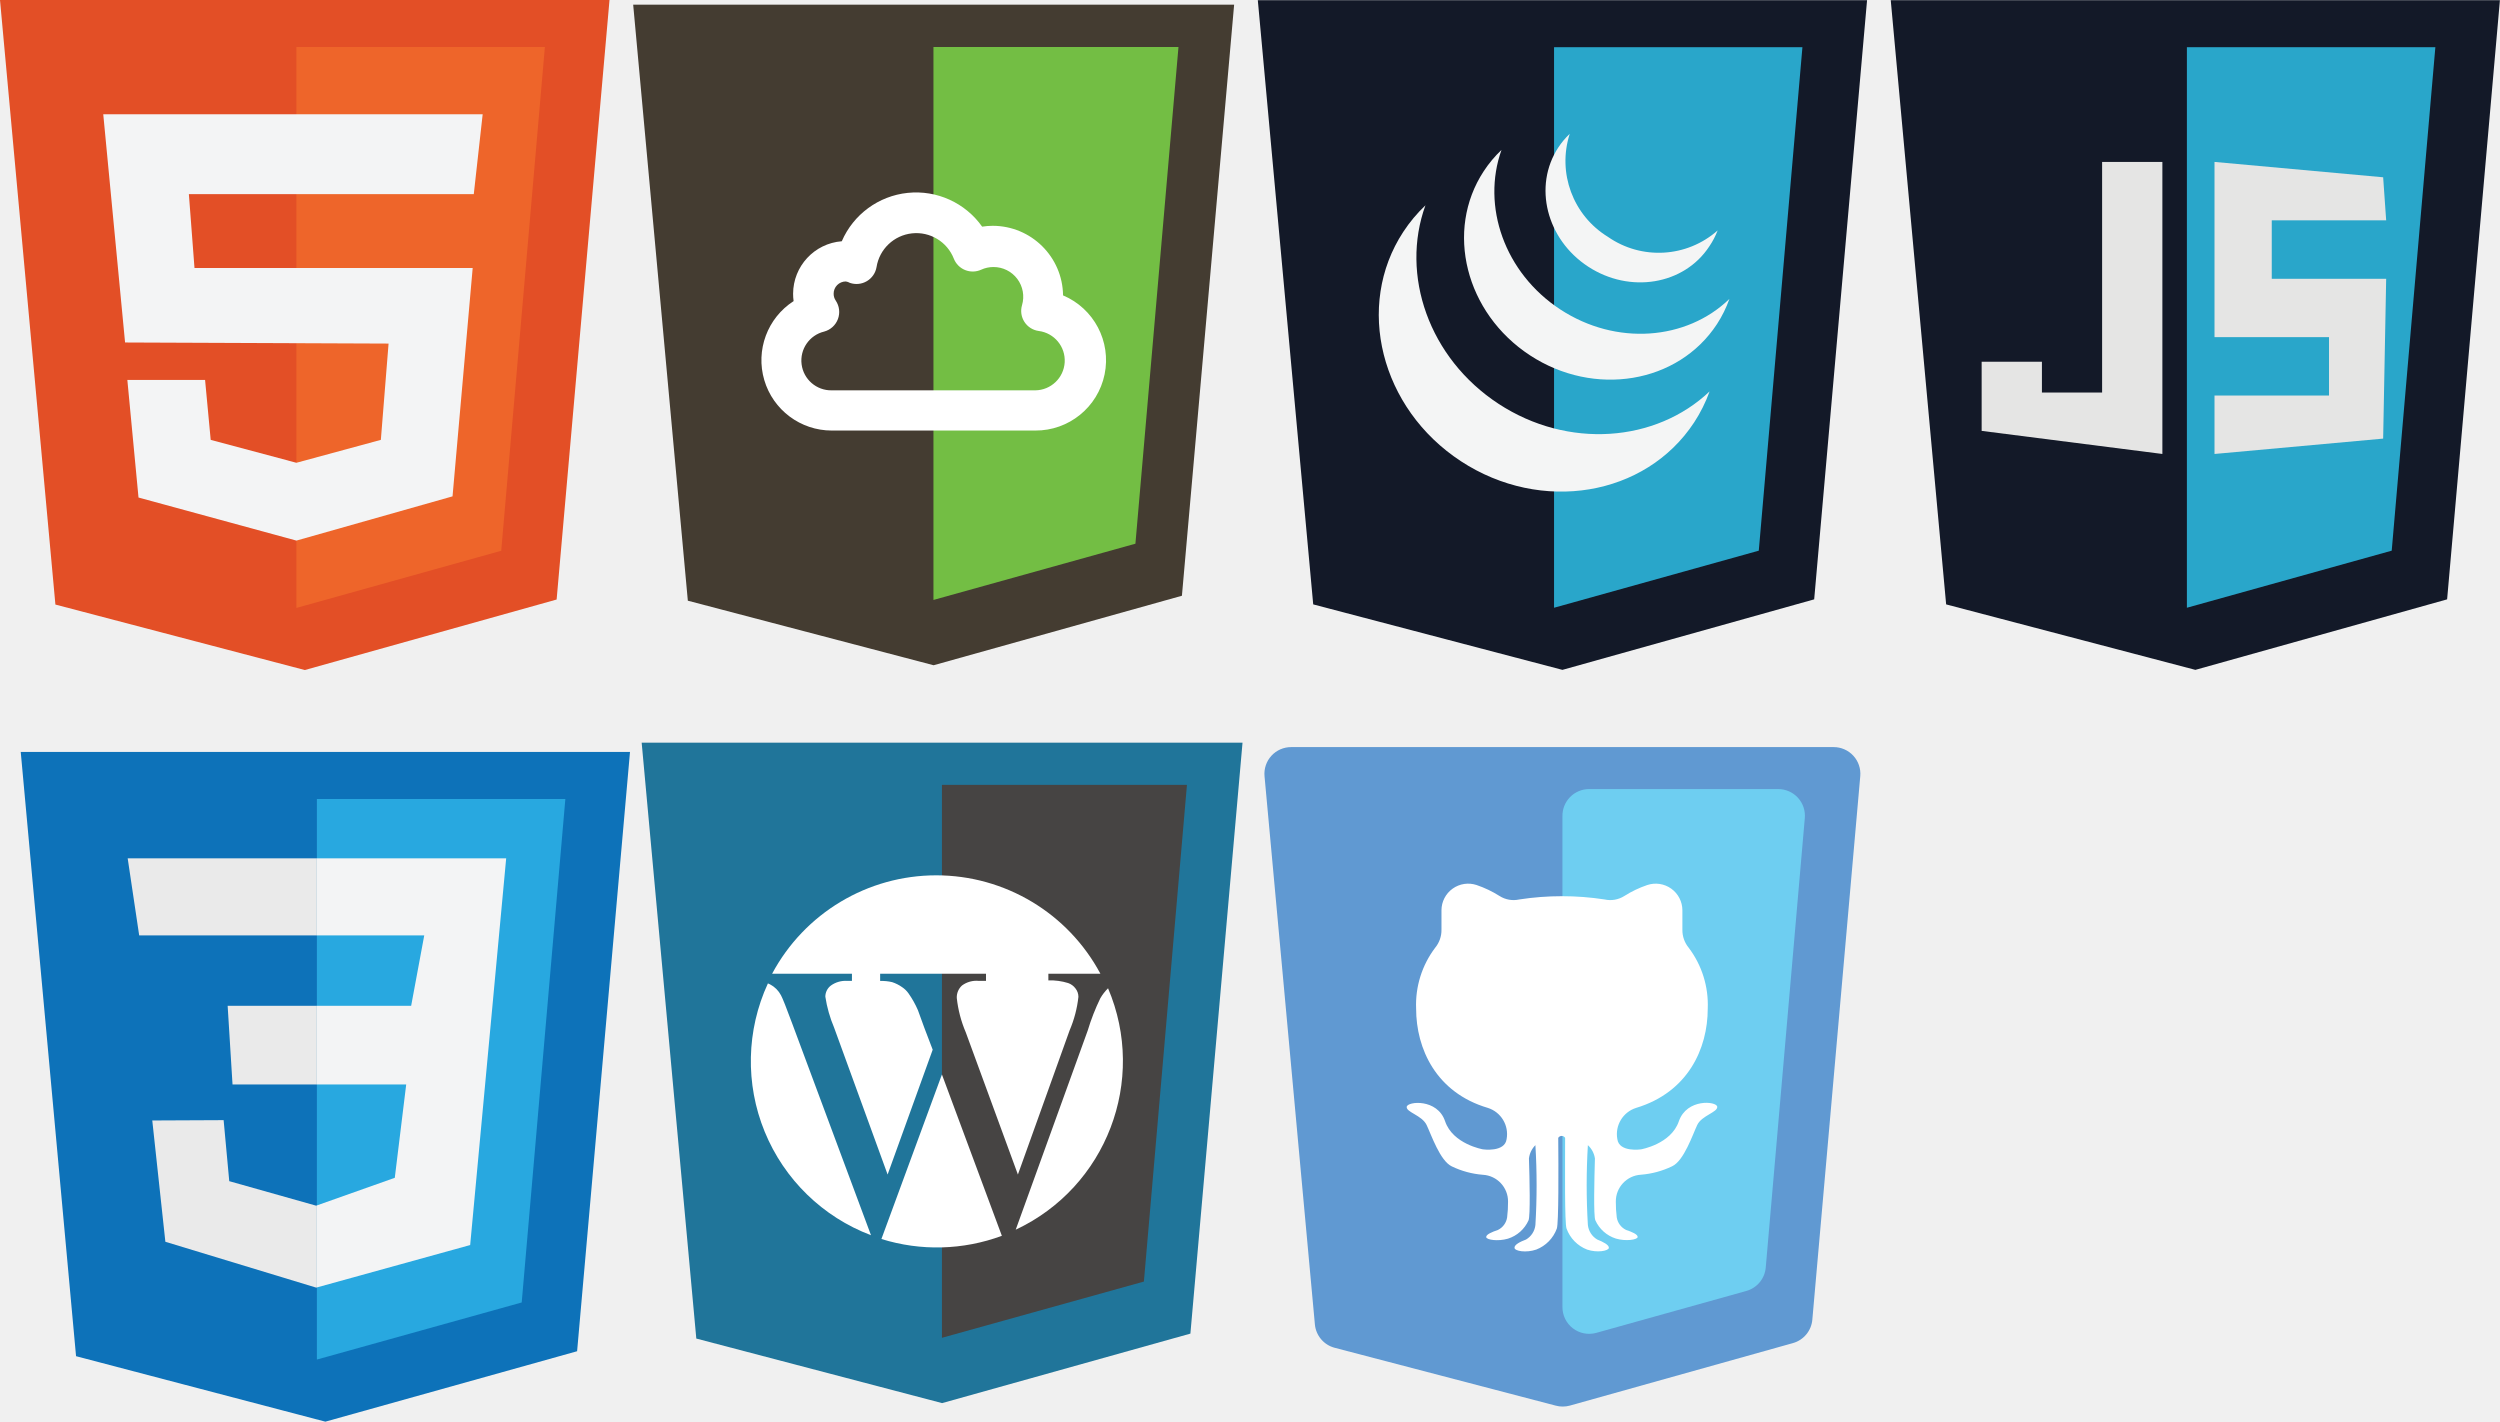
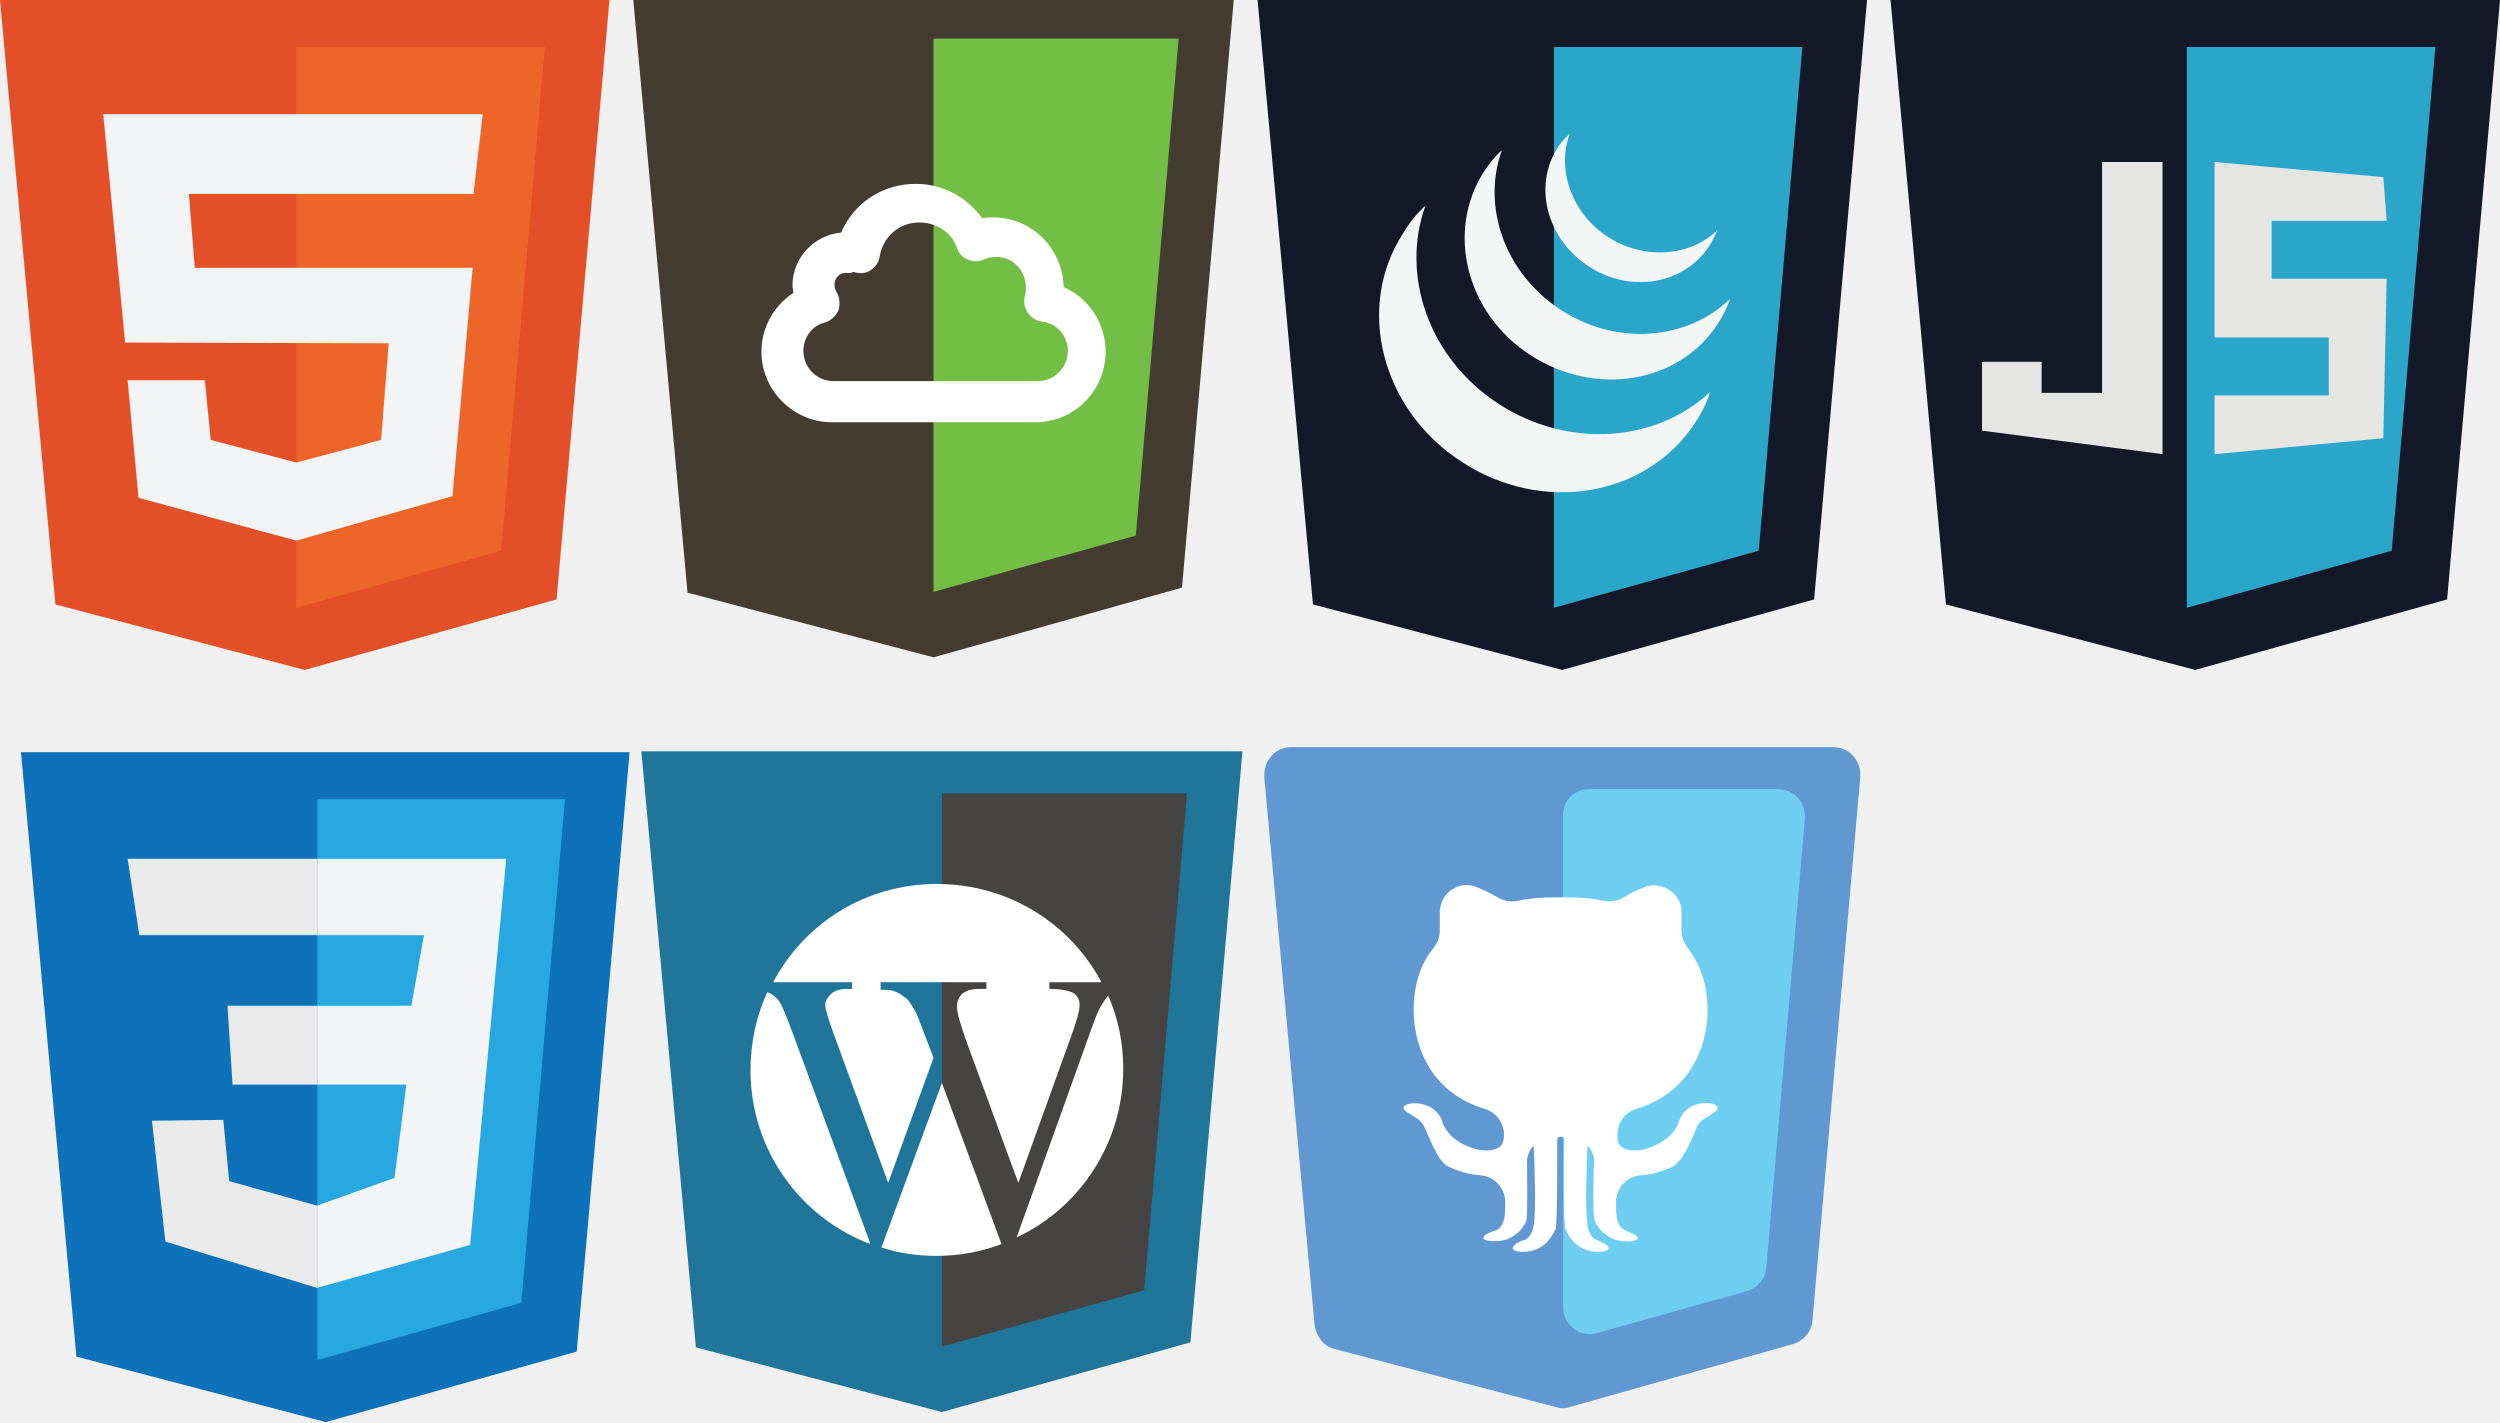
- <svg xmlns="http://www.w3.org/2000/svg" viewBox="0 0 297.82 169.36">
-   <path d="M153.82,89h64.62a3.18,3.18,0,0,1,3.17,3.46l-5.71,64.75a3.18,3.18,0,0,1-2.31,2.79L187,167.45a3.18,3.18,0,0,1-1.67,0L159,160.56a3.18,3.18,0,0,1-2.36-2.79l-6-65.3A3.18,3.18,0,0,1,153.82,89Z" style="fill:#6099d2" />
-   <path d="M189.28,94h22.53A3.18,3.18,0,0,1,215,97.5L210.35,151a3.18,3.18,0,0,1-2.32,2.79l-17.9,5a3.18,3.18,0,0,1-4-3.07V97.22A3.18,3.18,0,0,1,189.28,94Z" style="fill:#6ecef1" />
-   <path d="M200,133.57c-0.92,2.73-4.51,3.35-4.51,3.35s-2.61.39-2.82-1.22v0a3.28,3.28,0,0,1,2.24-3.72c6.17-1.86,8.53-7.05,8.53-11.82a11.26,11.26,0,0,0-2.27-7.26,3.29,3.29,0,0,1-.75-2.13c0-.91,0-1.69,0-2.34a3.18,3.18,0,0,0-4.18-3,12.77,12.77,0,0,0-2.74,1.31,3.11,3.11,0,0,1-2.35.41,33.42,33.42,0,0,0-10.16,0,3.11,3.11,0,0,1-2.35-.41,12.77,12.77,0,0,0-2.74-1.31,3.18,3.18,0,0,0-4.18,3c0,0.65,0,1.42,0,2.34a3.29,3.29,0,0,1-.75,2.13,11.26,11.26,0,0,0-2.27,7.26c0,4.76,2.37,10,8.54,11.82a3.28,3.28,0,0,1,2.24,3.72v0c-0.21,1.6-2.82,1.22-2.82,1.22s-3.59-.62-4.51-3.35-4.48-2.37-4.57-1.72,1.81,1,2.37,2.17,1.6,4.27,3,4.93a10.4,10.4,0,0,0,3.7,1,3.18,3.18,0,0,1,3,3.21,14.07,14.07,0,0,1-.11,1.87,2,2,0,0,1-1.11,1.5c-0.67.22-1.42,0.53-1.38,0.85s1.4,0.53,2.59.18a4,4,0,0,0,2.45-2.18c0.23-.51.13-5,0.05-7.37h0a2.68,2.68,0,0,1,.77-1.59,79.43,79.43,0,0,1,0,9.51,2.29,2.29,0,0,1-1.11,1.73c-0.67.25-1.42,0.61-1.38,1s1.4,0.61,2.59.2a4.23,4.23,0,0,0,2.45-2.5c0.23-.6.2-7.32,0.17-10.81a0.48,0.48,0,0,1,.82,0c0,3.49-.07,10.21.17,10.81a4.22,4.22,0,0,0,2.45,2.5c1.19,0.41,2.55.16,2.59-.2s-0.71-.73-1.39-1a2.3,2.3,0,0,1-1.11-1.73,79.42,79.42,0,0,1,0-9.51A2.68,2.68,0,0,1,190,138h0c-0.07,2.4-.18,6.86.05,7.37a4,4,0,0,0,2.45,2.18c1.19,0.35,2.55.14,2.59-.18s-0.71-.63-1.38-0.85a2,2,0,0,1-1.11-1.5,14.05,14.05,0,0,1-.11-1.87,3.18,3.18,0,0,1,3-3.21,10.4,10.4,0,0,0,3.7-1c1.42-.65,2.46-3.8,3-4.93s2.46-1.51,2.38-2.17S200.95,130.84,200,133.57Z" style="fill:#fff" />
-   <polygon points="76.44 88.47 148.02 88.47 141.81 158.87 112.23 167.15 82.95 159.46 76.44 88.47" style="fill:#20759a" />
-   <polygon points="112.21 93.5 141.4 93.5 136.27 152.67 112.21 159.37 112.21 93.5" style="fill:#464443" />
-   <path d="M131.08,118.92a25.79,25.79,0,0,0-1.5,3.84L121,146.49A22.18,22.18,0,0,0,132,117.73,5.63,5.63,0,0,0,131.08,118.92Z" style="fill:#fff" />
-   <path d="M101.49,116v0.85h-0.57a3,3,0,0,0-1.93.55,1.67,1.67,0,0,0-.67,1.33,15.41,15.41,0,0,0,1.05,3.7l6.37,17.49,5.37-14.87-1-2.62-0.76-2.09a11.25,11.25,0,0,0-1.12-2,2.87,2.87,0,0,0-.76-0.74,4.38,4.38,0,0,0-1.19-.6,5.38,5.38,0,0,0-1.43-.14V116h12.61v0.85h-0.86a2.89,2.89,0,0,0-2,.55,1.9,1.9,0,0,0-.62,1.49,14.32,14.32,0,0,0,1.07,4.09l6.21,16.94,6.16-17.17a14,14,0,0,0,1.05-4,1.61,1.61,0,0,0-.35-1,1.83,1.83,0,0,0-.87-0.64,7.21,7.21,0,0,0-2.36-.32V116h6.2a22.17,22.17,0,0,0-39.11,0h9.44Z" style="fill:#fff" />
-   <path d="M94.4,122q-1.07-2.9-1.36-3.43a3.08,3.08,0,0,0-1.3-1.3l-0.26-.12a22.16,22.16,0,0,0,12.28,30Z" style="fill:#fff" />
-   <path d="M112.21,128L105,147.6a22.24,22.24,0,0,0,14.35-.38Z" style="fill:#fff" />
-   <polygon points="2.47 89.58 75.05 89.58 68.75 160.97 38.76 169.36 9.06 161.56 2.47 89.58" style="fill:#0d72b9" />
-   <polygon points="37.75 95.18 67.35 95.18 62.15 155.16 37.75 161.96 37.75 95.18" style="fill:#28a8e0" />
-   <polygon points="27.12 119.82 27.7 129.19 37.75 129.19 37.75 119.82 27.12 119.82" style="fill:#eaeaea" />
-   <polygon points="37.66 143.63 27.31 140.71 26.64 133.44 18.14 133.48 19.7 147.93 37.66 153.39 37.75 153.37 37.75 143.6 37.66 143.63" style="fill:#eaeaea" />
-   <polygon points="15.21 102.25 16.58 111.43 37.75 111.43 37.75 102.25 15.21 102.25" style="fill:#eaeaea" />
-   <polygon points="60.3 102.25 37.75 102.25 37.75 111.43 50.54 111.43 48.98 119.82 37.75 119.82 37.75 129.19 48.39 129.19 47.03 140.31 37.75 143.6 37.75 153.37 56.01 148.32 60.3 102.25" style="fill:#f3f4f5" />
-   <polygon points="225.24 0.02 297.81 0.02 291.52 71.4 261.53 79.8 231.84 72 225.24 0.02" style="fill:#131928" />
-   <polygon points="260.52 5.62 290.12 5.62 284.92 65.6 260.52 72.4 260.52 5.62" style="fill:#29a6ca" />
-   <polygon points="257.6 19.29 257.6 54.08 236.07 51.33 236.07 43.09 243.25 43.09 243.25 46.76 250.42 46.76 250.42 19.29 257.6 19.29" style="fill:#e5e5e4" />
-   <polygon points="263.81 19.29 263.81 33.21 263.81 40.16 277.45 40.16 277.45 47.12 263.81 47.12 263.81 54.08 283.9 52.25 284.26 33.21 270.63 33.21 270.63 26.25 284.26 26.25 283.9 21.12 263.81 19.29" style="fill:#e5e5e4" />
-   <polygon points="149.84 0.02 222.42 0.02 216.12 71.4 186.13 79.8 156.44 72 149.84 0.02" style="fill:#131928" />
-   <polygon points="185.13 5.62 214.72 5.62 209.52 65.6 185.13 72.4 185.13 5.62" style="fill:#29a6ca" />
-   <path d="M178.51,48.1c-8.29-5.43-11.71-15.35-8.7-23.64a17.82,17.82,0,0,0-2.64,3.16c-5.78,8.82-2.71,21.05,6.86,27.32s22,4.2,27.79-4.62a17.72,17.72,0,0,0,1.84-3.69C197.26,52.7,186.8,53.53,178.51,48.1Z" style="fill:#f4f5f5" />
-   <path d="M185.87,36.86c-6.65-4.36-9.39-12.31-7-19a14.19,14.19,0,0,0-2.12,2.54c-4.64,7.08-2.17,16.89,5.5,21.92s17.66,3.37,22.29-3.71a14.22,14.22,0,0,0,1.48-3C200.91,40.56,192.52,41.22,185.87,36.86Z" style="fill:#f4f5f5" />
-   <path d="M191.54,28.21A10.59,10.59,0,0,1,187,15.94a9.15,9.15,0,0,0-1.37,1.64c-3,4.58-1.41,10.93,3.56,14.18s11.42,2.18,14.43-2.4a9.27,9.27,0,0,0,1-1.91A10.59,10.59,0,0,1,191.54,28.21Z" style="fill:#f4f5f5" />
-   <polygon points="75.43 0.56 147.02 0.56 140.8 70.97 111.22 79.25 81.94 71.56 75.43 0.56" style="fill:#443c31" />
-   <polygon points="111.2 5.6 140.39 5.6 135.26 64.77 111.2 71.47 111.2 5.6" style="fill:#73be44" />
-   <path d="M123.33,51.29H99.08a8.38,8.38,0,0,1-4.54-15.42A6.37,6.37,0,0,1,94.48,35a6.29,6.29,0,0,1,5.8-6.26A9.64,9.64,0,0,1,117,27a8.24,8.24,0,0,1,1.26-.1,8.39,8.39,0,0,1,8.38,8.29A8.38,8.38,0,0,1,123.33,51.29ZM100.76,33.53A1.45,1.45,0,0,0,99.31,35a1.43,1.43,0,0,0,.25.81,2.42,2.42,0,0,1-1.38,3.69,3.55,3.55,0,0,0,.9,7h24.25a3.55,3.55,0,0,0,.42-7.07,2.41,2.41,0,0,1-2-3.07,3.54,3.54,0,0,0-3.41-4.55,3.5,3.5,0,0,0-1.46.32,2.42,2.42,0,0,1-3.25-1.31,4.8,4.8,0,0,0-9.21,1,2.42,2.42,0,0,1-3.17,1.88A1.43,1.43,0,0,0,100.76,33.53Z" style="fill:#fff" />
-   <polygon points="0 0 72.61 0 66.31 71.42 36.31 79.82 6.6 72.02 0 0" style="fill:#e34f26" />
-   <polygon points="35.31 5.6 64.91 5.6 59.71 65.61 35.31 72.42 35.31 5.6" style="fill:#ee652a" />
-   <polygon points="12.3 13.61 57.5 13.61 56.44 23.13 22.5 23.13 23.17 31.93 56.31 31.93 53.91 59.13 35.31 64.4 16.5 59.27 15.17 45.26 24.43 45.26 25.1 52.4 35.31 55.13 45.37 52.4 46.29 40.93 14.9 40.8 12.3 13.61" style="fill:#f3f4f5" />
+ <svg xmlns="http://www.w3.org/2000/svg" version="1.1" id="FEWD_Icons" x="0px" y="0px" viewBox="0 0 297.8 169.4" style="enable-background:new 0 0 297.8 169.4;" xml:space="preserve">
+   <style type="text/css">
+ 	.st0{fill:#6099D2;}
+ 	.st1{fill:#6ECEF1;}
+ 	.st2{fill:#FFFFFF;}
+ 	.st3{fill:#20759A;}
+ 	.st4{fill:#464443;}
+ 	.st5{fill:#0D72B9;}
+ 	.st6{fill:#28A8E0;}
+ 	.st7{fill:#EAEAEA;}
+ 	.st8{fill:#F3F4F5;}
+ 	.st9{fill:#131928;}
+ 	.st10{fill:#29A6CA;}
+ 	.st11{fill:#E5E5E4;}
+ 	.st12{fill:#F4F5F5;}
+ 	.st13{fill:#443C31;}
+ 	.st14{fill:#73BE44;}
+ 	.st15{fill:#E34F26;}
+ 	.st16{fill:#EE652A;}
+ </style>
+   <g id="GITHUB">
+     <g>
+       <g>
+         <g>
+           <path class="st0" d="M153.8,89h64.6c1.9,0,3.3,1.6,3.2,3.5l-5.7,64.8c-0.1,1.3-1,2.4-2.3,2.8l-26.6,7.5c-0.5,0.2-1.1,0.2-1.7,0      l-26.3-6.9c-1.3-0.3-2.2-1.5-2.4-2.8l-6-65.3C150.5,90.6,151.9,89,153.8,89z" />
+         </g>
+       </g>
+     </g>
+     <g>
+       <path class="st1" d="M189.3,94h22.5c1.9,0,3.3,1.6,3.2,3.5l-4.6,53.5c-0.1,1.3-1,2.4-2.3,2.8l-17.9,5c-2,0.6-4-1-4-3.1V97.2    C186.1,95.5,187.5,94,189.3,94z" />
+     </g>
+     <g>
+       <path class="st2" d="M200,133.6c-0.9,2.7-4.5,3.4-4.5,3.4s-2.6,0.4-2.8-1.2c0,0,0,0,0,0c-0.2-1.7,0.6-3.2,2.2-3.7    c6.2-1.9,8.5-7.1,8.5-11.8c0-3.8-1.4-6.1-2.3-7.3c-0.5-0.6-0.8-1.4-0.8-2.1c0-0.9,0-1.7,0-2.3c0-2.1-2.2-3.6-4.2-3    c-1.1,0.4-2.1,0.9-2.7,1.3c-0.7,0.4-1.5,0.6-2.4,0.4c-2.3-0.5-5.1-0.4-5.1-0.4s-2.8-0.1-5.1,0.4c-0.8,0.2-1.7,0-2.4-0.4    c-0.7-0.4-1.6-0.9-2.7-1.3c-2-0.7-4.1,0.8-4.2,3c0,0.7,0,1.4,0,2.3c0,0.8-0.3,1.5-0.8,2.1c-0.9,1.1-2.3,3.4-2.3,7.3    c0,4.8,2.4,10,8.5,11.8c1.6,0.5,2.5,2.1,2.2,3.7c0,0,0,0,0,0c-0.2,1.6-2.8,1.2-2.8,1.2s-3.6-0.6-4.5-3.4c-0.9-2.7-4.5-2.4-4.6-1.7    c-0.1,0.7,1.8,1,2.4,2.2c0.6,1.1,1.6,4.3,3,4.9c0.9,0.4,2.2,0.9,3.7,1c1.7,0.1,3,1.5,3,3.2c0,0.8,0,1.4-0.1,1.9    c-0.1,0.5-0.4,1.3-1.1,1.5c-0.7,0.2-1.4,0.5-1.4,0.9c0,0.3,1.4,0.5,2.6,0.2c1.2-0.4,2-1.2,2.5-2.2c0.2-0.5,0.1-5,0.1-7.4l0,0    c0,0,0.2-1.2,0.8-1.6c0.1,2.7,0.3,7.3,0,9.5c-0.1,0.5-0.4,1.5-1.1,1.7c-0.7,0.2-1.4,0.6-1.4,1c0,0.4,1.4,0.6,2.6,0.2    c1.2-0.4,2-1.4,2.5-2.5c0.2-0.6,0.2-7.3,0.2-10.8c0,0,0.1-0.2,0.4-0.2c0.3,0,0.4,0.2,0.4,0.2c0,3.5-0.1,10.2,0.2,10.8    c0.4,1.1,1.3,2.1,2.5,2.5c1.2,0.4,2.6,0.2,2.6-0.2c0-0.4-0.7-0.7-1.4-1c-0.7-0.2-1-1.2-1.1-1.7c-0.3-2.2-0.1-6.8,0-9.5    c0.6,0.4,0.8,1.6,0.8,1.6l0,0c-0.1,2.4-0.2,6.9,0.1,7.4c0.4,0.9,1.3,1.8,2.5,2.2c1.2,0.4,2.6,0.1,2.6-0.2c0-0.3-0.7-0.6-1.4-0.9    c-0.7-0.2-1-1-1.1-1.5c-0.1-0.4-0.1-1.1-0.1-1.9c0-1.7,1.3-3.1,3-3.2c1.5-0.1,2.8-0.6,3.7-1c1.4-0.7,2.5-3.8,3-4.9    c0.6-1.1,2.5-1.5,2.4-2.2C204.5,131.2,200.9,130.8,200,133.6z" />
+     </g>
+   </g>
+   <g id="WORDPRESS">
+     <g>
+       <g>
+         <g>
+           <polygon class="st3" points="76.4,89.5 148,89.5 141.8,159.9 112.2,168.2 82.9,160.5     " />
+         </g>
+       </g>
+     </g>
+     <g>
+       <polygon class="st4" points="112.2,94.5 141.4,94.5 136.3,153.7 112.2,160.4   " />
+     </g>
+     <g>
+       <g>
+         <path class="st2" d="M131.1,119.9c-0.3,0.5-0.8,1.8-1.5,3.8l-8.5,23.7c7.5-3.5,12.7-11.2,12.7-20.1c0-3.1-0.6-6-1.8-8.7     C131.7,119,131.4,119.4,131.1,119.9z" />
+       </g>
+       <g>
+         <path class="st2" d="M101.5,117v0.8h-0.6c-0.8,0-1.5,0.2-1.9,0.6c-0.4,0.4-0.7,0.8-0.7,1.3c0,0.5,0.4,1.8,1.1,3.7l6.4,17.5     l5.4-14.9l-1-2.6l-0.8-2.1c-0.3-0.8-0.7-1.4-1.1-2c-0.2-0.3-0.5-0.5-0.8-0.7c-0.4-0.3-0.8-0.5-1.2-0.6c-0.3-0.1-0.8-0.1-1.4-0.1     V117h12.6v0.8h-0.9c-0.9,0-1.5,0.2-2,0.6c-0.4,0.4-0.6,0.9-0.6,1.5c0,0.8,0.4,2.1,1.1,4.1l6.2,16.9l6.2-17.2     c0.7-1.9,1.1-3.2,1.1-4c0-0.4-0.1-0.7-0.3-1c-0.2-0.3-0.5-0.5-0.9-0.6c-0.6-0.2-1.4-0.3-2.4-0.3V117h6.2     c-3.7-7-11.1-11.7-19.6-11.7S95.8,110,92.1,117H101.5z" />
+       </g>
+       <g>
+         <path class="st2" d="M94.4,123c-0.7-1.9-1.2-3.1-1.4-3.4c-0.3-0.6-0.8-1-1.3-1.3c-0.1,0-0.2-0.1-0.3-0.1c-1.3,2.8-2,6-2,9.3     c0,9.5,6,17.6,14.3,20.7L94.4,123z" />
+       </g>
+       <g>
+         <path class="st2" d="M112.2,129l-7.2,19.6c2.1,0.7,4.3,1,6.6,1c2.7,0,5.3-0.5,7.7-1.4L112.2,129z" />
+       </g>
+     </g>
+   </g>
+   <g id="CSS3">
+     <g>
+       <polygon class="st5" points="2.5,89.6 75,89.6 68.7,161 38.8,169.4 9.1,161.6   " />
+     </g>
+     <g>
+       <polygon class="st6" points="37.8,95.2 67.3,95.2 62.1,155.2 37.8,162   " />
+     </g>
+     <g>
+       <polygon class="st7" points="27.1,119.8 27.7,129.2 37.8,129.2 37.8,119.8   " />
+     </g>
+     <g>
+       <polygon class="st7" points="37.7,143.6 27.3,140.7 26.6,133.4 18.1,133.5 19.7,147.9 37.7,153.4 37.8,153.4 37.8,143.6   " />
+     </g>
+     <g>
+       <polygon class="st7" points="15.2,102.3 16.6,111.4 37.8,111.4 37.8,102.3   " />
+     </g>
+     <g>
+       <polygon class="st8" points="60.3,102.3 37.8,102.3 37.8,111.4 50.5,111.4 49,119.8 37.8,119.8 37.8,129.2 48.4,129.2 47,140.3     37.8,143.6 37.8,153.4 56,148.3   " />
+     </g>
+   </g>
+   <g id="JAVASCRIPT">
+     <g>
+       <polygon class="st9" points="225.2,0 297.8,0 291.5,71.4 261.5,79.8 231.8,72   " />
+     </g>
+     <g>
+       <polygon class="st10" points="260.5,5.6 290.1,5.6 284.9,65.6 260.5,72.4   " />
+     </g>
+     <g>
+       <polygon class="st11" points="257.6,19.3 257.6,54.1 236.1,51.3 236.1,43.1 243.2,43.1 243.2,46.8 250.4,46.8 250.4,19.3   " />
+     </g>
+     <g>
+       <polygon class="st11" points="263.8,19.3 263.8,33.2 263.8,40.2 277.4,40.2 277.4,47.1 263.8,47.1 263.8,54.1 283.9,52.2     284.3,33.2 270.6,33.2 270.6,26.3 284.3,26.3 283.9,21.1   " />
+     </g>
+   </g>
+   <g id="jQUERY">
+     <g>
+       <polygon class="st9" points="149.8,0 222.4,0 216.1,71.4 186.1,79.8 156.4,72   " />
+     </g>
+     <g>
+       <polygon class="st10" points="185.1,5.6 214.7,5.6 209.5,65.6 185.1,72.4   " />
+     </g>
+     <g>
+       <g>
+         <path class="st12" d="M178.5,48.1c-8.3-5.4-11.7-15.3-8.7-23.6c-1,0.9-1.9,2-2.6,3.2c-5.8,8.8-2.7,21.1,6.9,27.3     c9.6,6.3,22,4.2,27.8-4.6c0.8-1.2,1.4-2.4,1.8-3.7C197.3,52.7,186.8,53.5,178.5,48.1z" />
+       </g>
+       <g>
+         <path class="st12" d="M185.9,36.9c-6.7-4.4-9.4-12.3-7-19c-0.8,0.7-1.5,1.6-2.1,2.5c-4.6,7.1-2.2,16.9,5.5,21.9     c7.7,5,17.7,3.4,22.3-3.7c0.6-0.9,1.1-1.9,1.5-3C200.9,40.6,192.5,41.2,185.9,36.9z" />
+       </g>
+       <g>
+         <path class="st12" d="M191.5,28.2c-4.3-2.8-6.1-8-4.5-12.3c-0.5,0.5-1,1-1.4,1.6c-3,4.6-1.4,10.9,3.6,14.2     c5,3.3,11.4,2.2,14.4-2.4c0.4-0.6,0.7-1.3,1-1.9C201.3,30.6,195.8,31,191.5,28.2z" />
+       </g>
+     </g>
+   </g>
+   <g id="SAAS">
+     <g>
+       <g>
+         <g>
+           <polygon class="st13" points="75.4,-0.4 147,-0.4 140.8,70 111.2,78.3 81.9,70.6     " />
+         </g>
+       </g>
+     </g>
+     <g>
+       <polygon class="st14" points="111.2,4.6 140.4,4.6 135.3,63.8 111.2,70.5   " />
+     </g>
+     <g>
+       <g>
+         <path class="st2" d="M123.3,50.3H99.1c-4.6,0-8.4-3.8-8.4-8.4c0-2.9,1.5-5.5,3.8-7c0-0.3-0.1-0.6-0.1-0.9c0-3.3,2.6-6,5.8-6.3     c1.5-3.5,4.9-5.8,8.9-5.8c3.2,0,6.1,1.6,7.9,4.1c0.4-0.1,0.8-0.1,1.3-0.1c4.6,0,8.3,3.7,8.4,8.3c3,1.3,5,4.3,5,7.7     C131.7,46.5,128,50.3,123.3,50.3z M100.8,32.5c-0.8,0-1.4,0.6-1.4,1.4c0,0.3,0.1,0.6,0.2,0.8c0.4,0.6,0.5,1.5,0.3,2.2     c-0.3,0.7-0.9,1.3-1.6,1.5c-1.6,0.4-2.6,1.8-2.6,3.4c0,2,1.6,3.6,3.6,3.6h24.3c2,0,3.6-1.6,3.6-3.6c0-1.8-1.3-3.3-3.1-3.5     c-0.7-0.1-1.3-0.5-1.7-1.1c-0.4-0.6-0.5-1.3-0.3-2c0.1-0.3,0.1-0.7,0.1-1c0-2-1.6-3.6-3.5-3.6c-0.5,0-1,0.1-1.5,0.3     c-0.6,0.3-1.3,0.3-1.9,0c-0.6-0.2-1.1-0.7-1.3-1.4c-0.7-1.9-2.5-3-4.5-3c-2.4,0-4.3,1.7-4.7,4c-0.1,0.7-0.5,1.3-1.1,1.7     c-0.6,0.4-1.3,0.4-2,0.2C101.1,32.6,100.9,32.5,100.8,32.5z" />
+       </g>
+     </g>
+   </g>
+   <g id="HTML5">
+     <g>
+       <g>
+         <polygon class="st15" points="0,0 72.6,0 66.3,71.4 36.3,79.8 6.6,72    " />
+       </g>
+       <g>
+         <polygon class="st16" points="35.3,5.6 64.9,5.6 59.7,65.6 35.3,72.4    " />
+       </g>
+     </g>
+     <g>
+       <polygon class="st8" points="12.3,13.6 57.5,13.6 56.4,23.1 22.5,23.1 23.2,31.9 56.3,31.9 53.9,59.1 35.3,64.4 16.5,59.3     15.2,45.3 24.4,45.3 25.1,52.4 35.3,55.1 45.4,52.4 46.3,40.9 14.9,40.8   " />
+     </g>
+   </g>
</svg>
